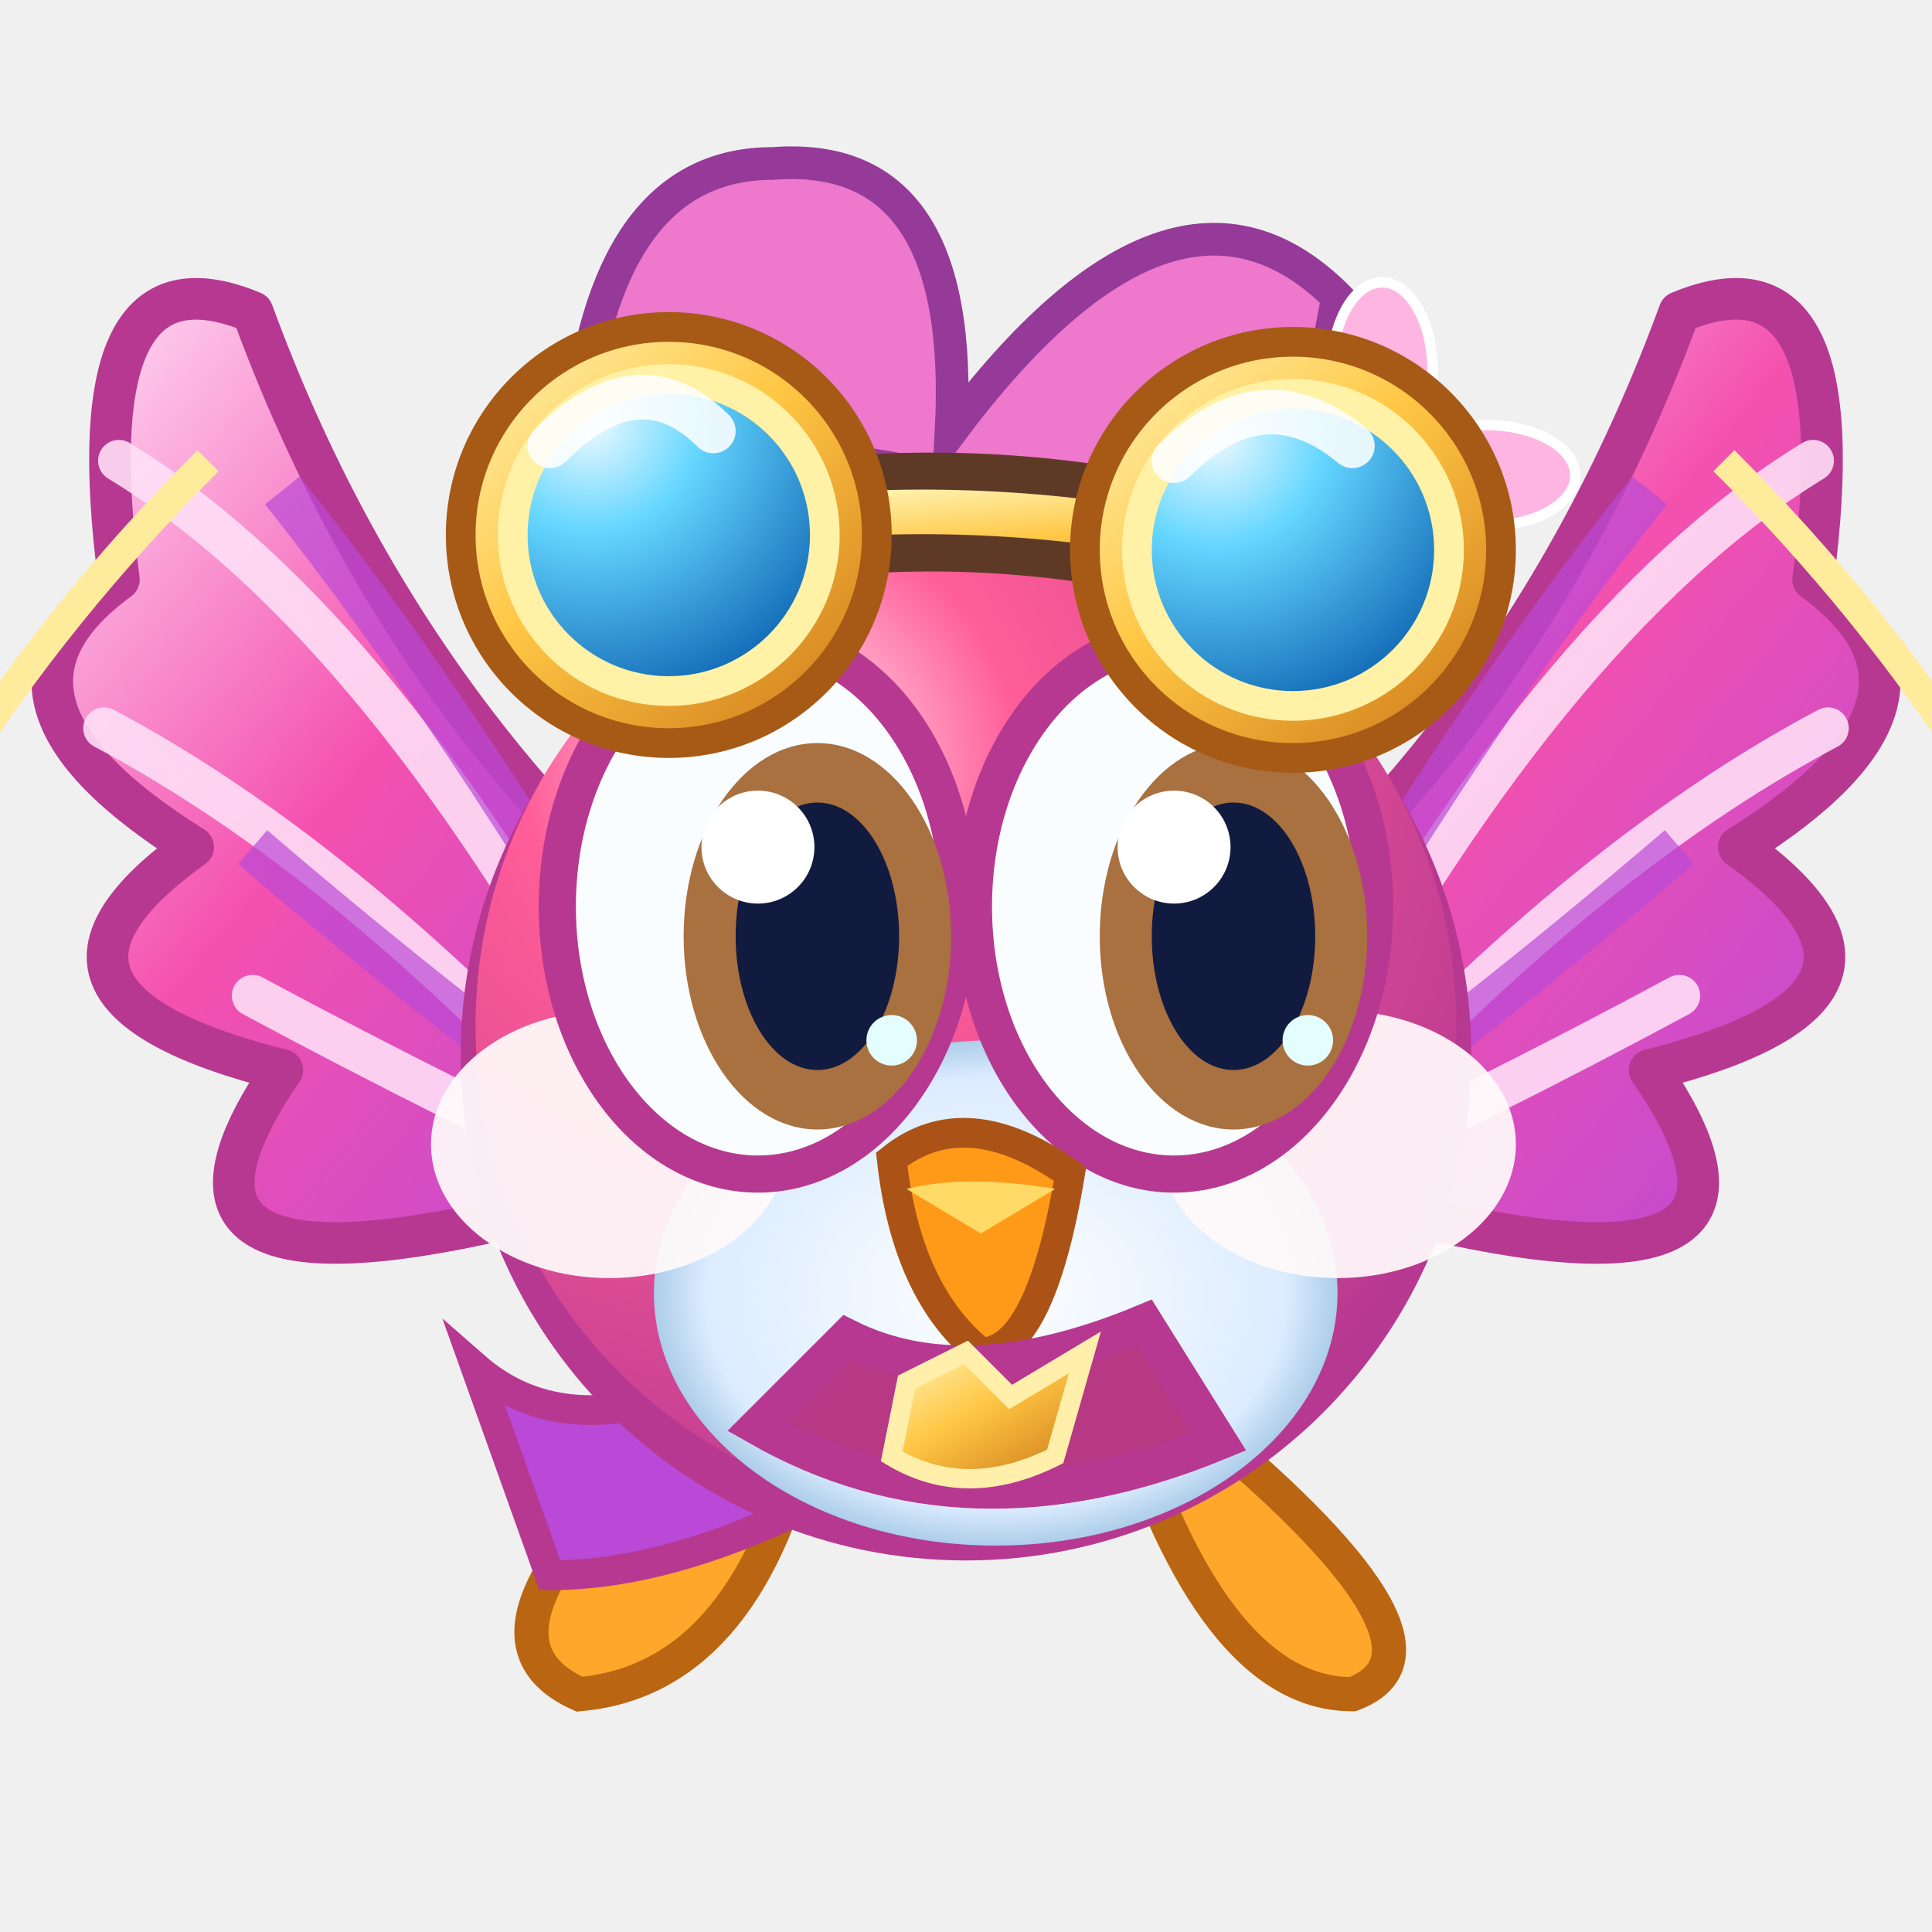
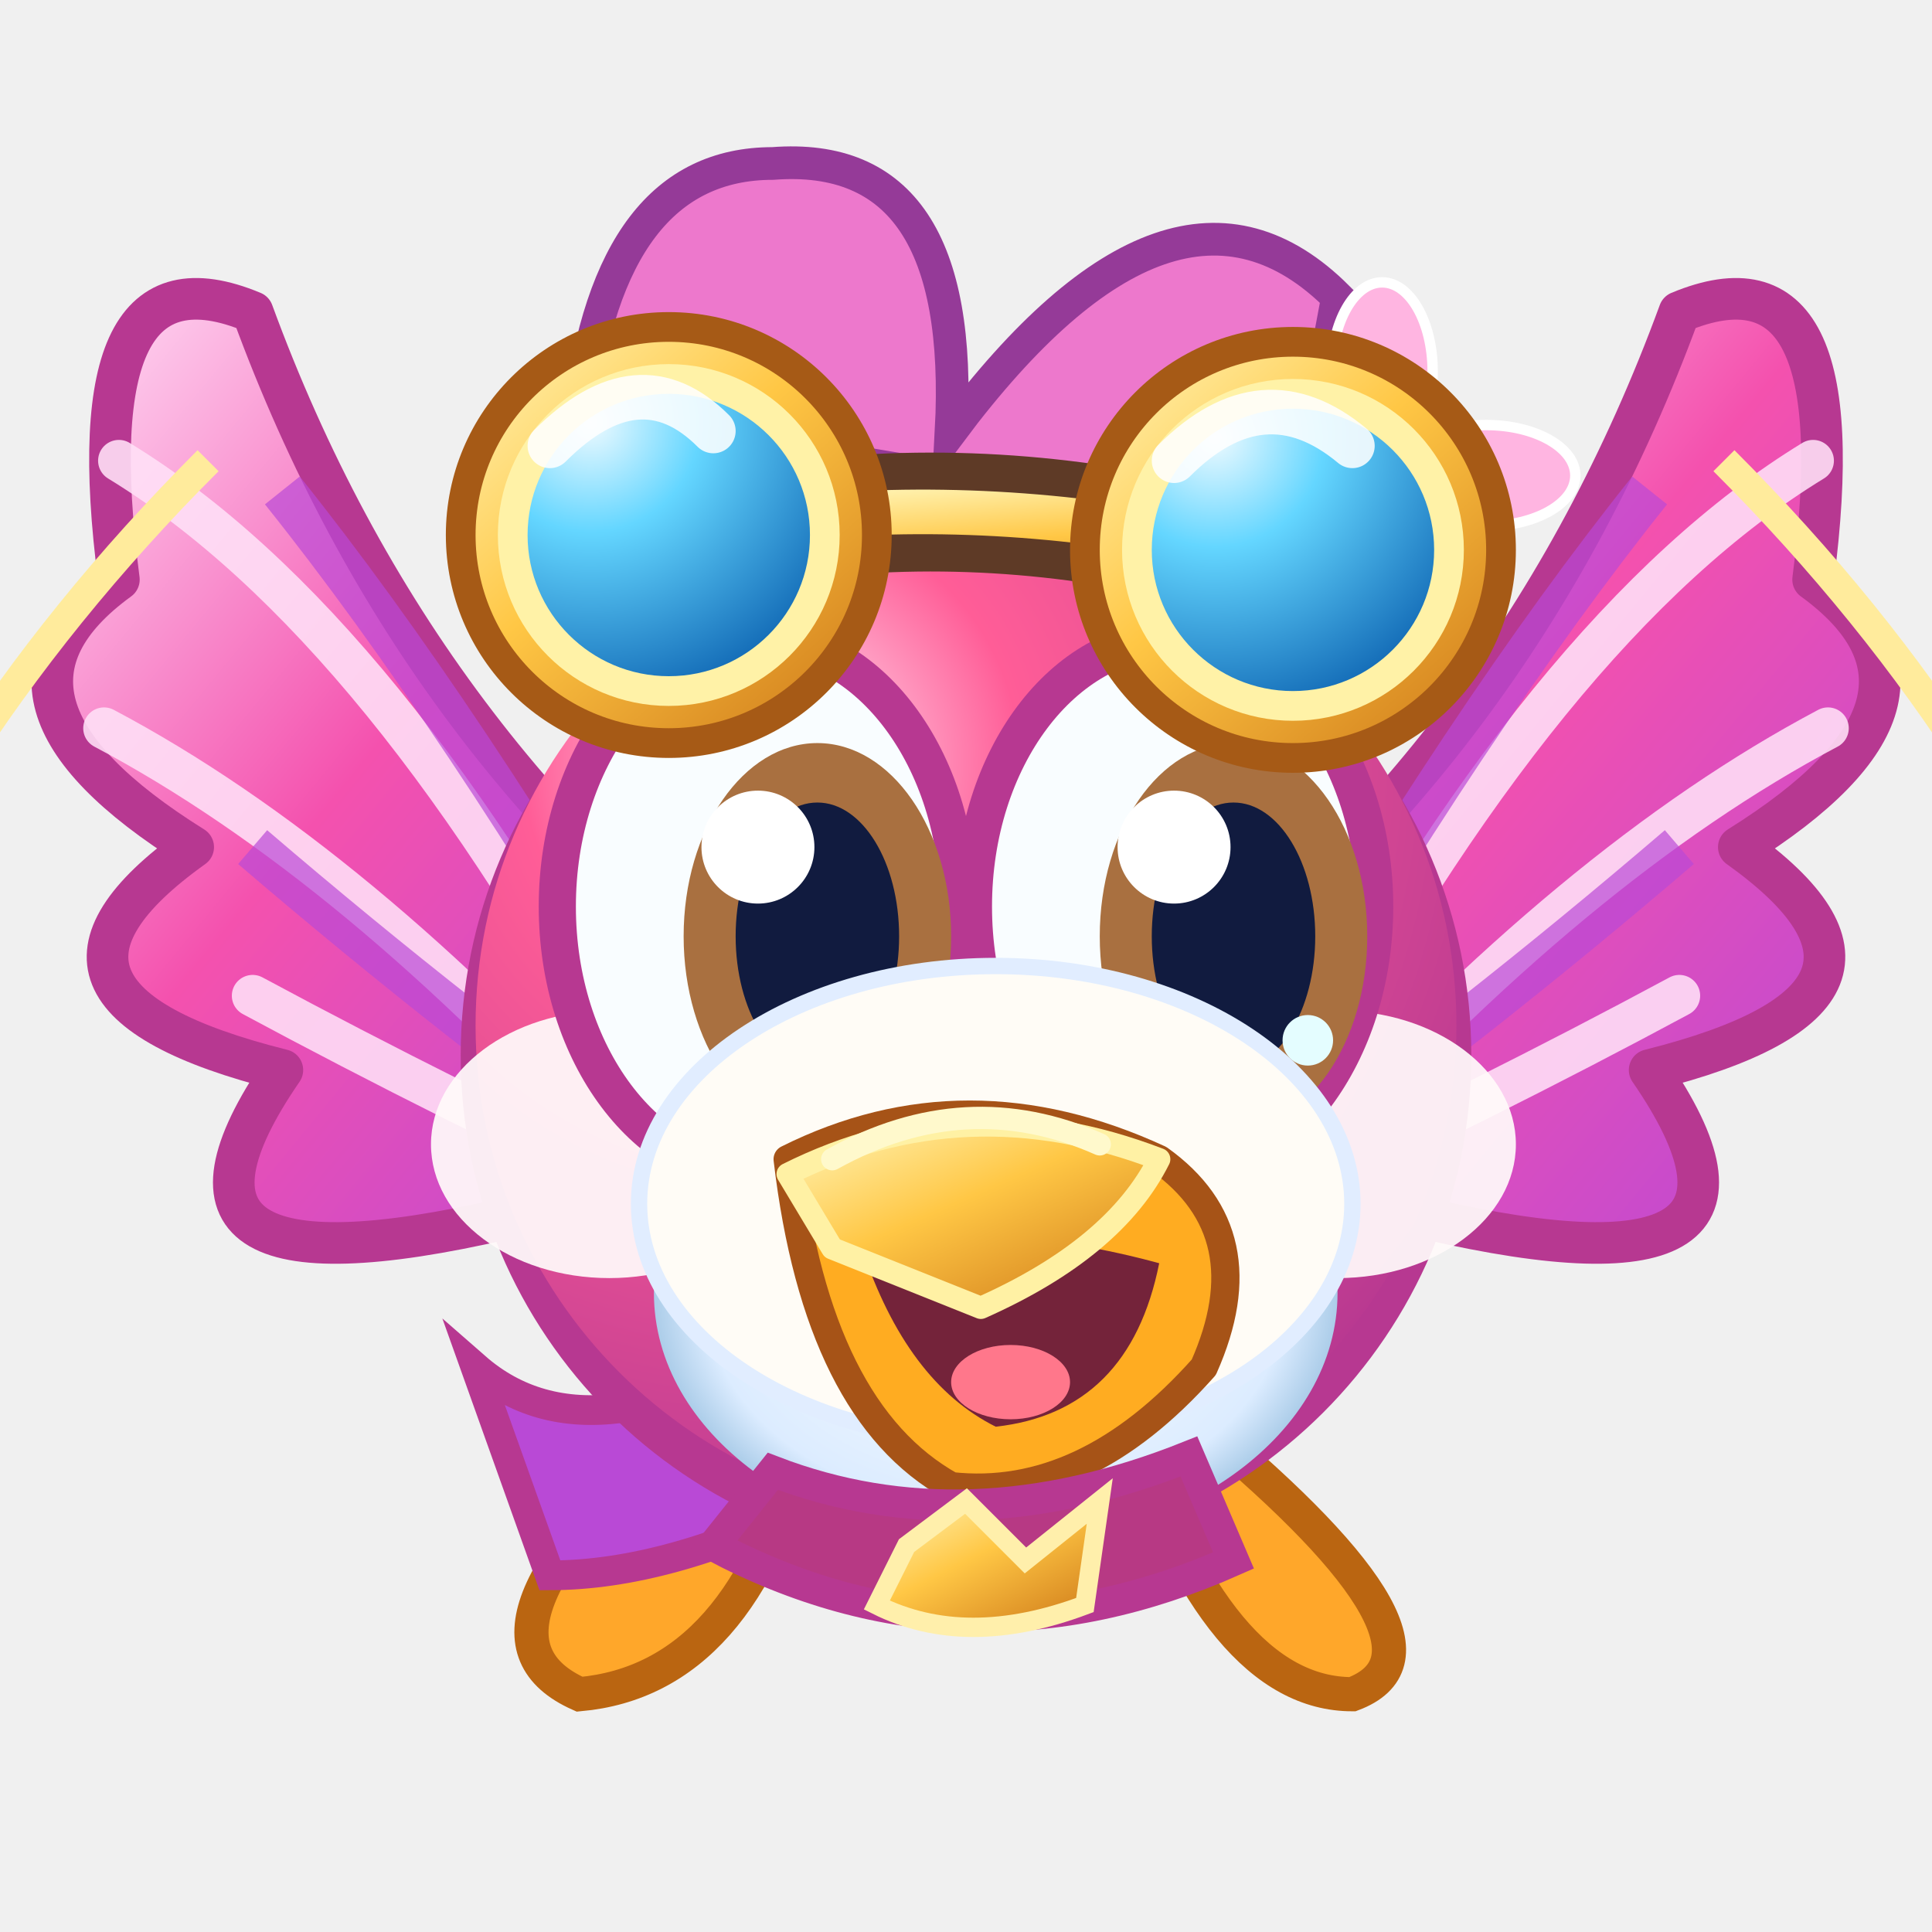
<svg xmlns="http://www.w3.org/2000/svg" width="512" height="512" viewBox="-65 -65 130 130" role="img" aria-labelledby="title desc">
  <defs>
    <linearGradient id="w" x1="0" y1="0" x2=".95" y2="1">
      <stop stop-color="#ffe0f7" />
      <stop offset=".47" stop-color="#f451ae" />
      <stop offset="1" stop-color="#b949d6" />
    </linearGradient>
    <radialGradient id="body" cx=".30" cy=".23" r=".85">
      <stop stop-color="#fff0fa" />
      <stop offset=".3" stop-color="#ff5d97" />
      <stop offset="1" stop-color="#b73891" />
    </radialGradient>
    <radialGradient id="belly">
      <stop stop-color="#ffffff" />
      <stop offset=".85" stop-color="#dcecff" />
      <stop offset="1" stop-color="#accde9" />
    </radialGradient>
    <linearGradient id="gold" x1="0" y1="0" x2=".9" y2="1">
      <stop stop-color="#fff6ba" />
      <stop offset=".46" stop-color="#ffc745" />
      <stop offset="1" stop-color="#d07c1a" />
    </linearGradient>
    <radialGradient id="lens" cx=".25" cy=".14" r="1">
      <stop stop-color="#eefaff" />
      <stop offset=".35" stop-color="#64d6ff" />
      <stop offset="1" stop-color="#065aab" />
    </radialGradient>
  </defs>
  <g id="wing-left">
    <path d="M-12 4 Q-37 -14 -48 -44 Q-60 -49 -57 -26 Q-68 -18 -52 -8 Q-66 2 -46 7 Q-57 23 -31 17 L-12 14Z" fill="url(#w)" stroke="#b73891" stroke-width="2.8" stroke-linejoin="round" />
    <path d="M-57 -34 Q-39 -23 -22 9 M-58 -16 Q-41 -7 -23 13 M-48 2 Q-35 9 -20 16" stroke="#ffe0f7" stroke-width="2.8" opacity=".88" fill="none" stroke-linecap="round" />
    <path d="M-46 -32 Q-34 -17 -20 7 M-48 -8 Q-34 4 -20 14" fill="none" stroke="#b949d6" stroke-width="3" opacity=".69" />
    <path d="M-51 -34 q-10 10 -17 21" stroke="#ffeb9c" stroke-width="2" fill="none" />
  </g>
  <g id="wing-right">
    <path d="M12 4 Q37 -14 48 -44 Q60 -49 57 -26 Q68 -18 52 -8 Q66 2 46 7 Q57 23 31 17 L12 14Z" fill="url(#w)" stroke="#b73891" stroke-width="2.8" stroke-linejoin="round" />
    <path d="M57 -34 Q39 -23 22 9 M58 -16 Q41 -7 23 13 M48 2 Q35 9 20 16" stroke="#ffe0f7" stroke-width="2.8" opacity=".88" fill="none" stroke-linecap="round" />
    <path d="M46 -32 Q34 -17 20 7 M48 -8 Q34 4 20 14" fill="none" stroke="#b949d6" stroke-width="3" opacity=".69" />
    <path d="M51 -34 q10 10 17 21" stroke="#ffeb9c" stroke-width="2" fill="none" />
  </g>
  <path d="M-19 31 Q-35 45 -26 49 Q-15 48 -11 32 M16 31 Q34 46 26 49 Q17 49 11 31" fill="#ffa72a" stroke="#ba6511" stroke-width="2.3" />
  <path d="M-10 24 Q-25 34 -33 27 L-28 41 Q-20 41 -10 36Z" fill="#b949d6" stroke="#b73891" stroke-width="2" />
  <ellipse cx="0" cy="6" rx="34" ry="34" fill="#b73891" />
  <ellipse cx="0" cy="4" rx="33" ry="33" fill="url(#body)" />
  <path d="M-26 -37 Q-24 -54 -13 -54 Q0 -55 -1 -36 Q14 -56 25 -45 L22 -29Z" fill="#ed78cc" stroke="#953a98" stroke-width="2.2" />
  <g transform="translate(28 -33)">
    <circle r="5" fill="#ffdb58" />
    <g fill="#ffb5e1" stroke="#ffffff" stroke-width=".7">
      <ellipse cx="-7" cy="0" rx="6" ry="3.4" />
      <ellipse cx="7" cy="0" rx="6" ry="3.4" />
      <ellipse cx="0" cy="-7" rx="3.4" ry="6" />
      <ellipse cx="0" cy="7" rx="3.4" ry="6" />
    </g>
    <circle r="3.3" fill="#ffbb41" />
  </g>
  <ellipse cx="2" cy="22" rx="23" ry="17" fill="url(#belly)" />
  <ellipse cx="-24" cy="12" rx="12" ry="9" fill="#fffafa" opacity=".93" />
  <ellipse cx="25" cy="12" rx="12" ry="9" fill="#fffafa" opacity=".93" />
  <ellipse cx="-14" cy="-4" rx="13.5" ry="18" fill="#f9fdff" stroke="#b73891" stroke-width="2.5" />
  <ellipse cx="14" cy="-4" rx="13.5" ry="18" fill="#f9fdff" stroke="#b73891" stroke-width="2.5" />
  <ellipse cx="-10" cy="-2" rx="9" ry="13" fill="#a97040" />
  <ellipse cx="18" cy="-2" rx="9" ry="13" fill="#a97040" />
  <ellipse cx="-10" cy="-2" rx="5.5" ry="9" fill="#111b3f" />
  <ellipse cx="18" cy="-2" rx="5.5" ry="9" fill="#111b3f" />
  <circle cx="-14" cy="-8" r="3.8" fill="#fff" />
  <circle cx="14" cy="-8" r="3.8" fill="#fff" />
  <circle cx="-5" cy="5" r="1.7" fill="#e4fdff" />
  <circle cx="23" cy="5" r="1.7" fill="#e4fdff" />
-   <path d="M-5 13 Q0 9 7 14 Q5 26 1 26 Q-4 22 -5 13Z" fill="#ff9a18" stroke="#ab5316" stroke-width="2" />
-   <path d="M-4 15 Q0 14 6 15 L1 18Z" fill="#ffda67" />
-   <path d="M-8 25 Q0 29 12 24 L17 32 Q0 39 -14 31Z" fill="#b73984" stroke="#b73891" stroke-width="2.5" />
-   <path d="M-4 28 L0 26 L3 29 L8 26 L6 33 Q0 36 -5 33Z" fill="url(#gold)" stroke="#ffefab" stroke-width="1.3" />
+   <ellipse cx="2" cy="16" rx="24" ry="16" fill="#fffcf6" stroke="#e1edff" stroke-width="1.1" />
+   <path d="M-12 13 Q0 7 13 13 Q20 18 16 27 Q8 36 -1 35 Q-10 30 -12 13Z" fill="#ffac21" stroke="#a65317" stroke-width="1.9" stroke-linejoin="round" />
+   <path d="M-7 19 Q2 17 13 20 Q11 30 2 31 Q-4 28 -7 19Z" fill="#74233a" />
+   <ellipse cx="3" cy="28" rx="4" ry="2.5" fill="#ff778b" />
+   <path d="M-12 14 Q0 8 13 13 Q10 19 1 23 L-9 19Z" fill="url(#gold)" stroke="#fff1a4" stroke-width="1.5" stroke-linejoin="round" />
+   <path d="M-9 13 Q0 8 9 12" fill="none" stroke="#fff9cc" stroke-width="1.5" stroke-linecap="round" />
+   <path d="M-13 34 Q0 39 15 33 L18 40 Q0 48 -17 39Z" fill="#b73984" stroke="#b73891" stroke-width="2.1" />
+   <path d="M-4 39 L0 36 L4 40 L9 36 L8 43 Q0 46 -6 43Z" fill="url(#gold)" stroke="#ffefab" stroke-width="1.3" />
  <path d="M-28 -26 Q0 -36 29 -24" fill="none" stroke="#5e3a26" stroke-width="8" stroke-linecap="round" />
  <path d="M-28 -27 Q0 -35 29 -25" fill="none" stroke="url(#gold)" stroke-width="3" stroke-linecap="round" />
  <g>
    <circle cx="-20" cy="-29" r="14" fill="url(#gold)" stroke="#a65a16" stroke-width="2" />
    <circle cx="-20" cy="-29" r="10.5" fill="url(#lens)" stroke="#fff2a7" stroke-width="2" />
    <circle cx="22" cy="-28" r="14" fill="url(#gold)" stroke="#a65a16" stroke-width="2" />
    <circle cx="22" cy="-28" r="10.5" fill="url(#lens)" stroke="#fff2a7" stroke-width="2" />
    <path d="M-28 -35 q6 -6 11 -1 M14 -34 q6 -6 12 -1" fill="none" stroke="#ffffff" stroke-width="3" stroke-linecap="round" opacity=".86" />
  </g>
</svg>
